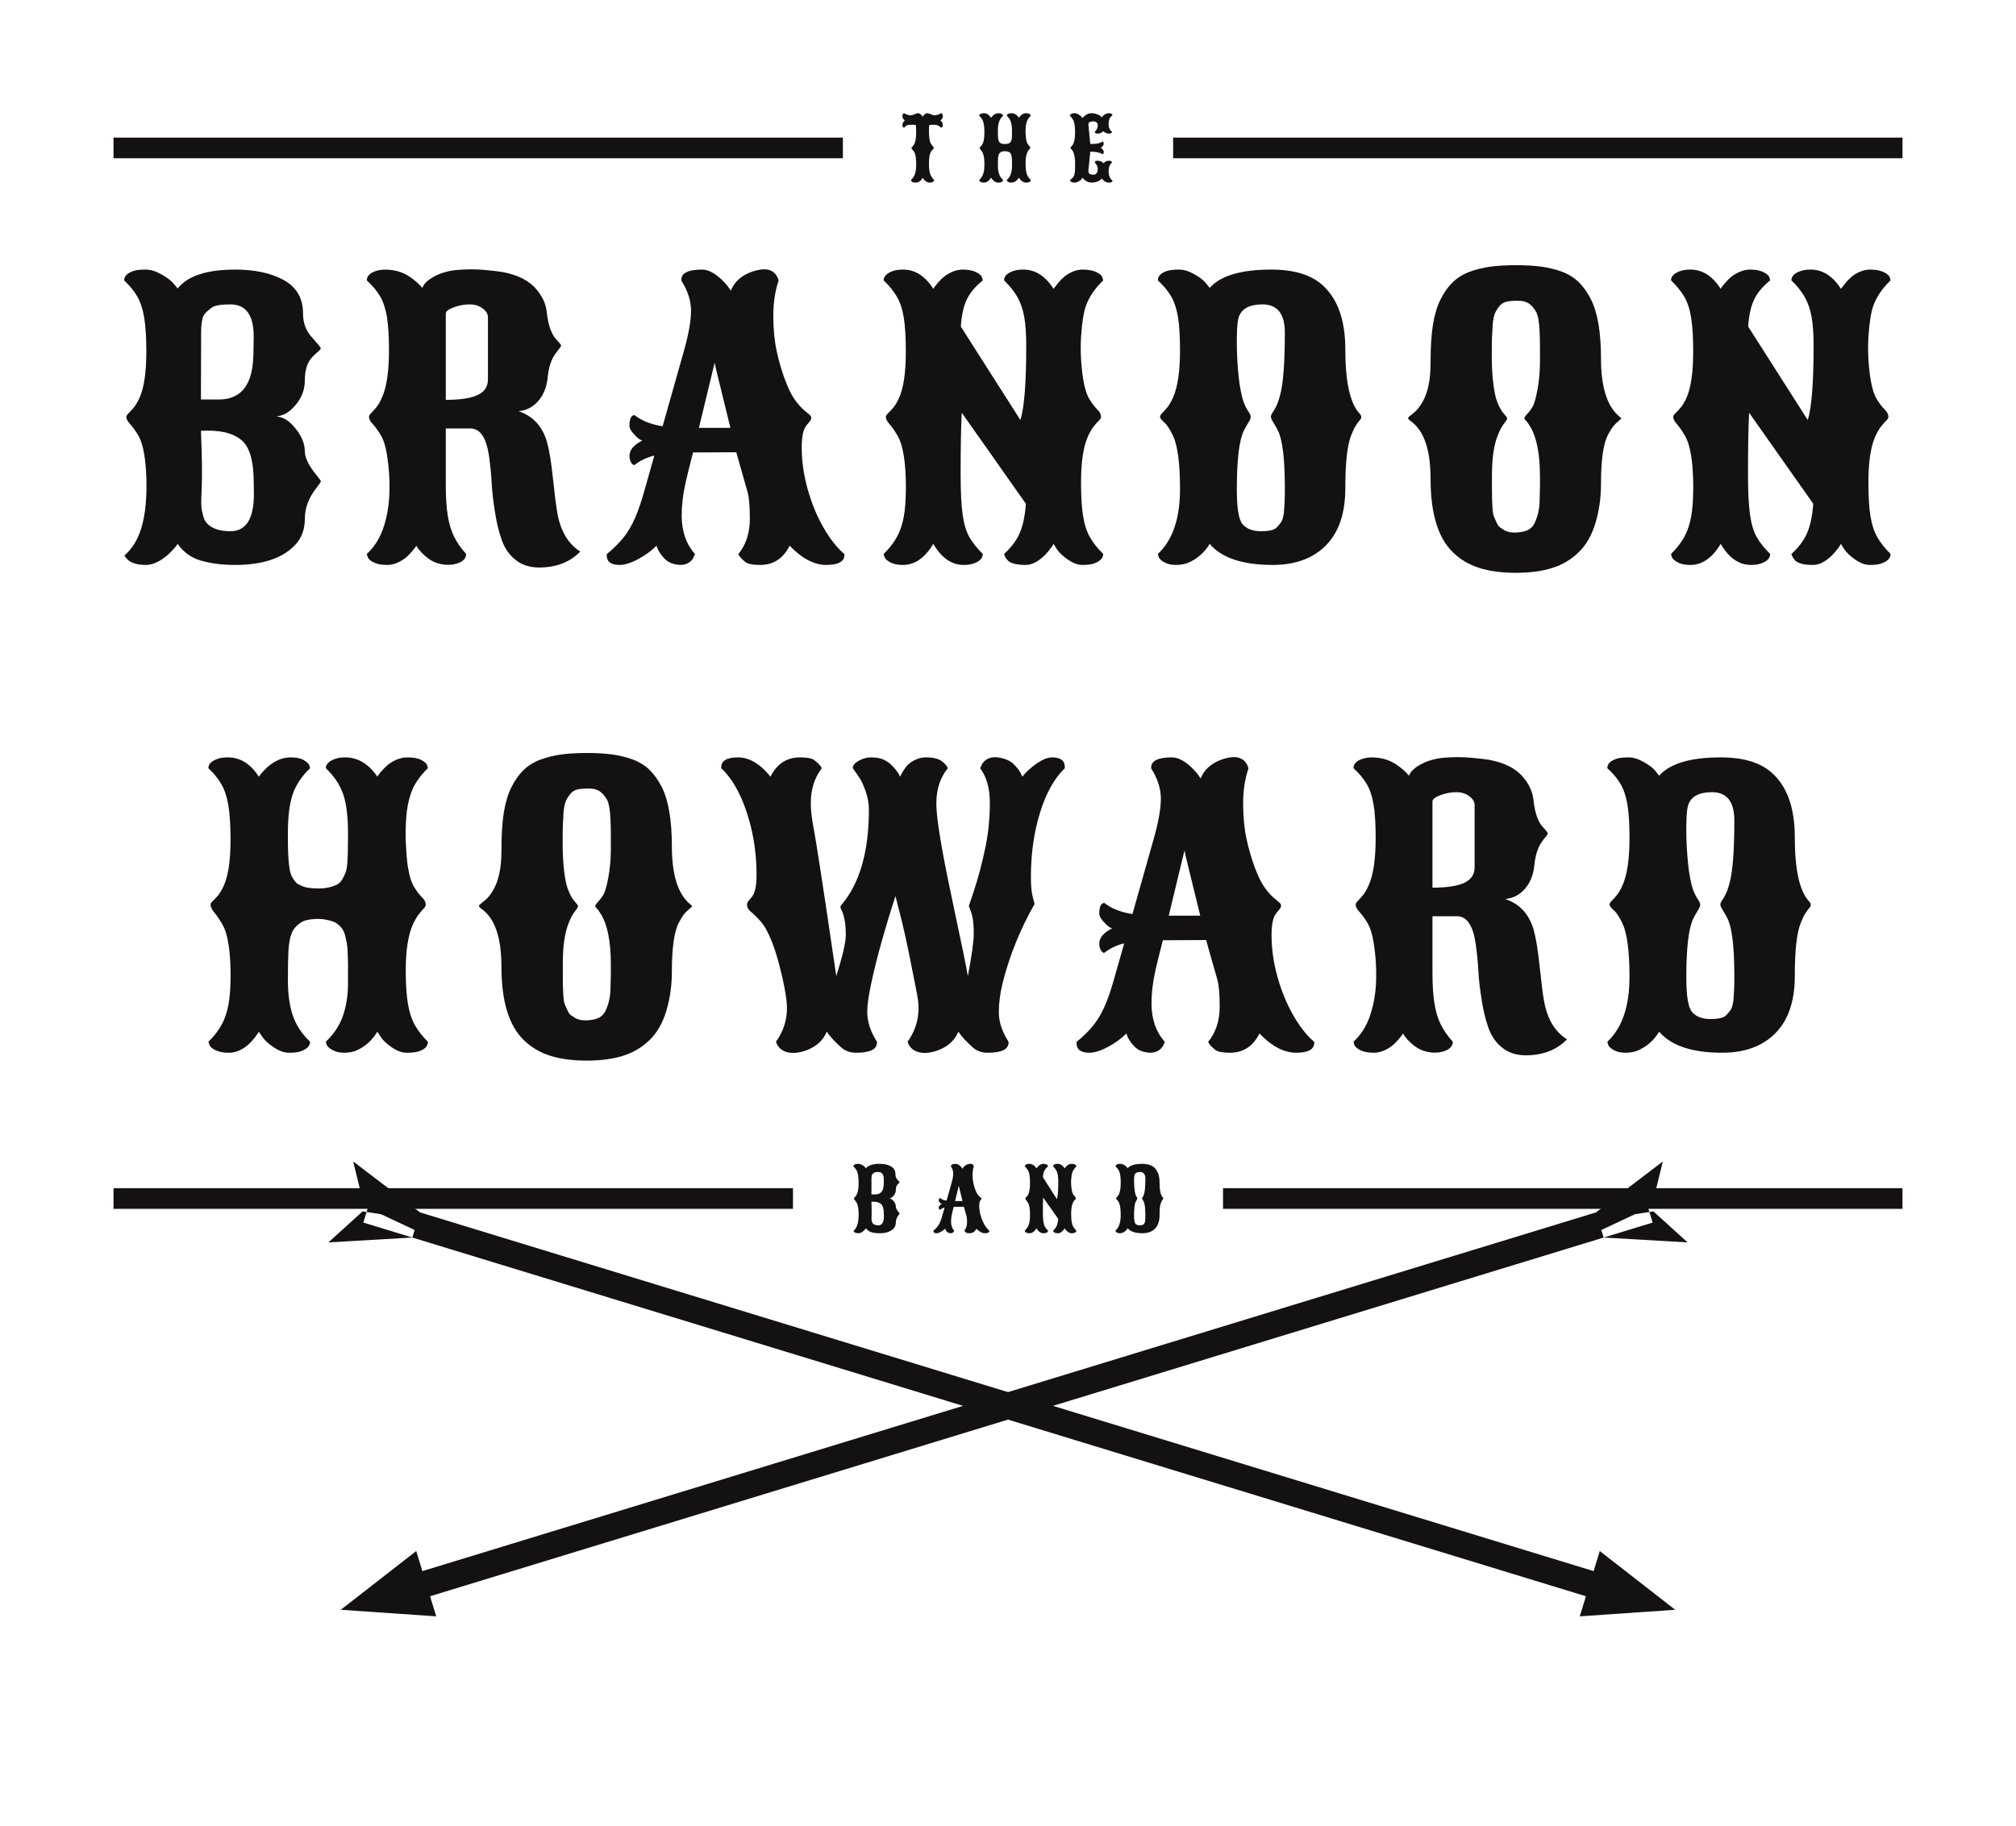
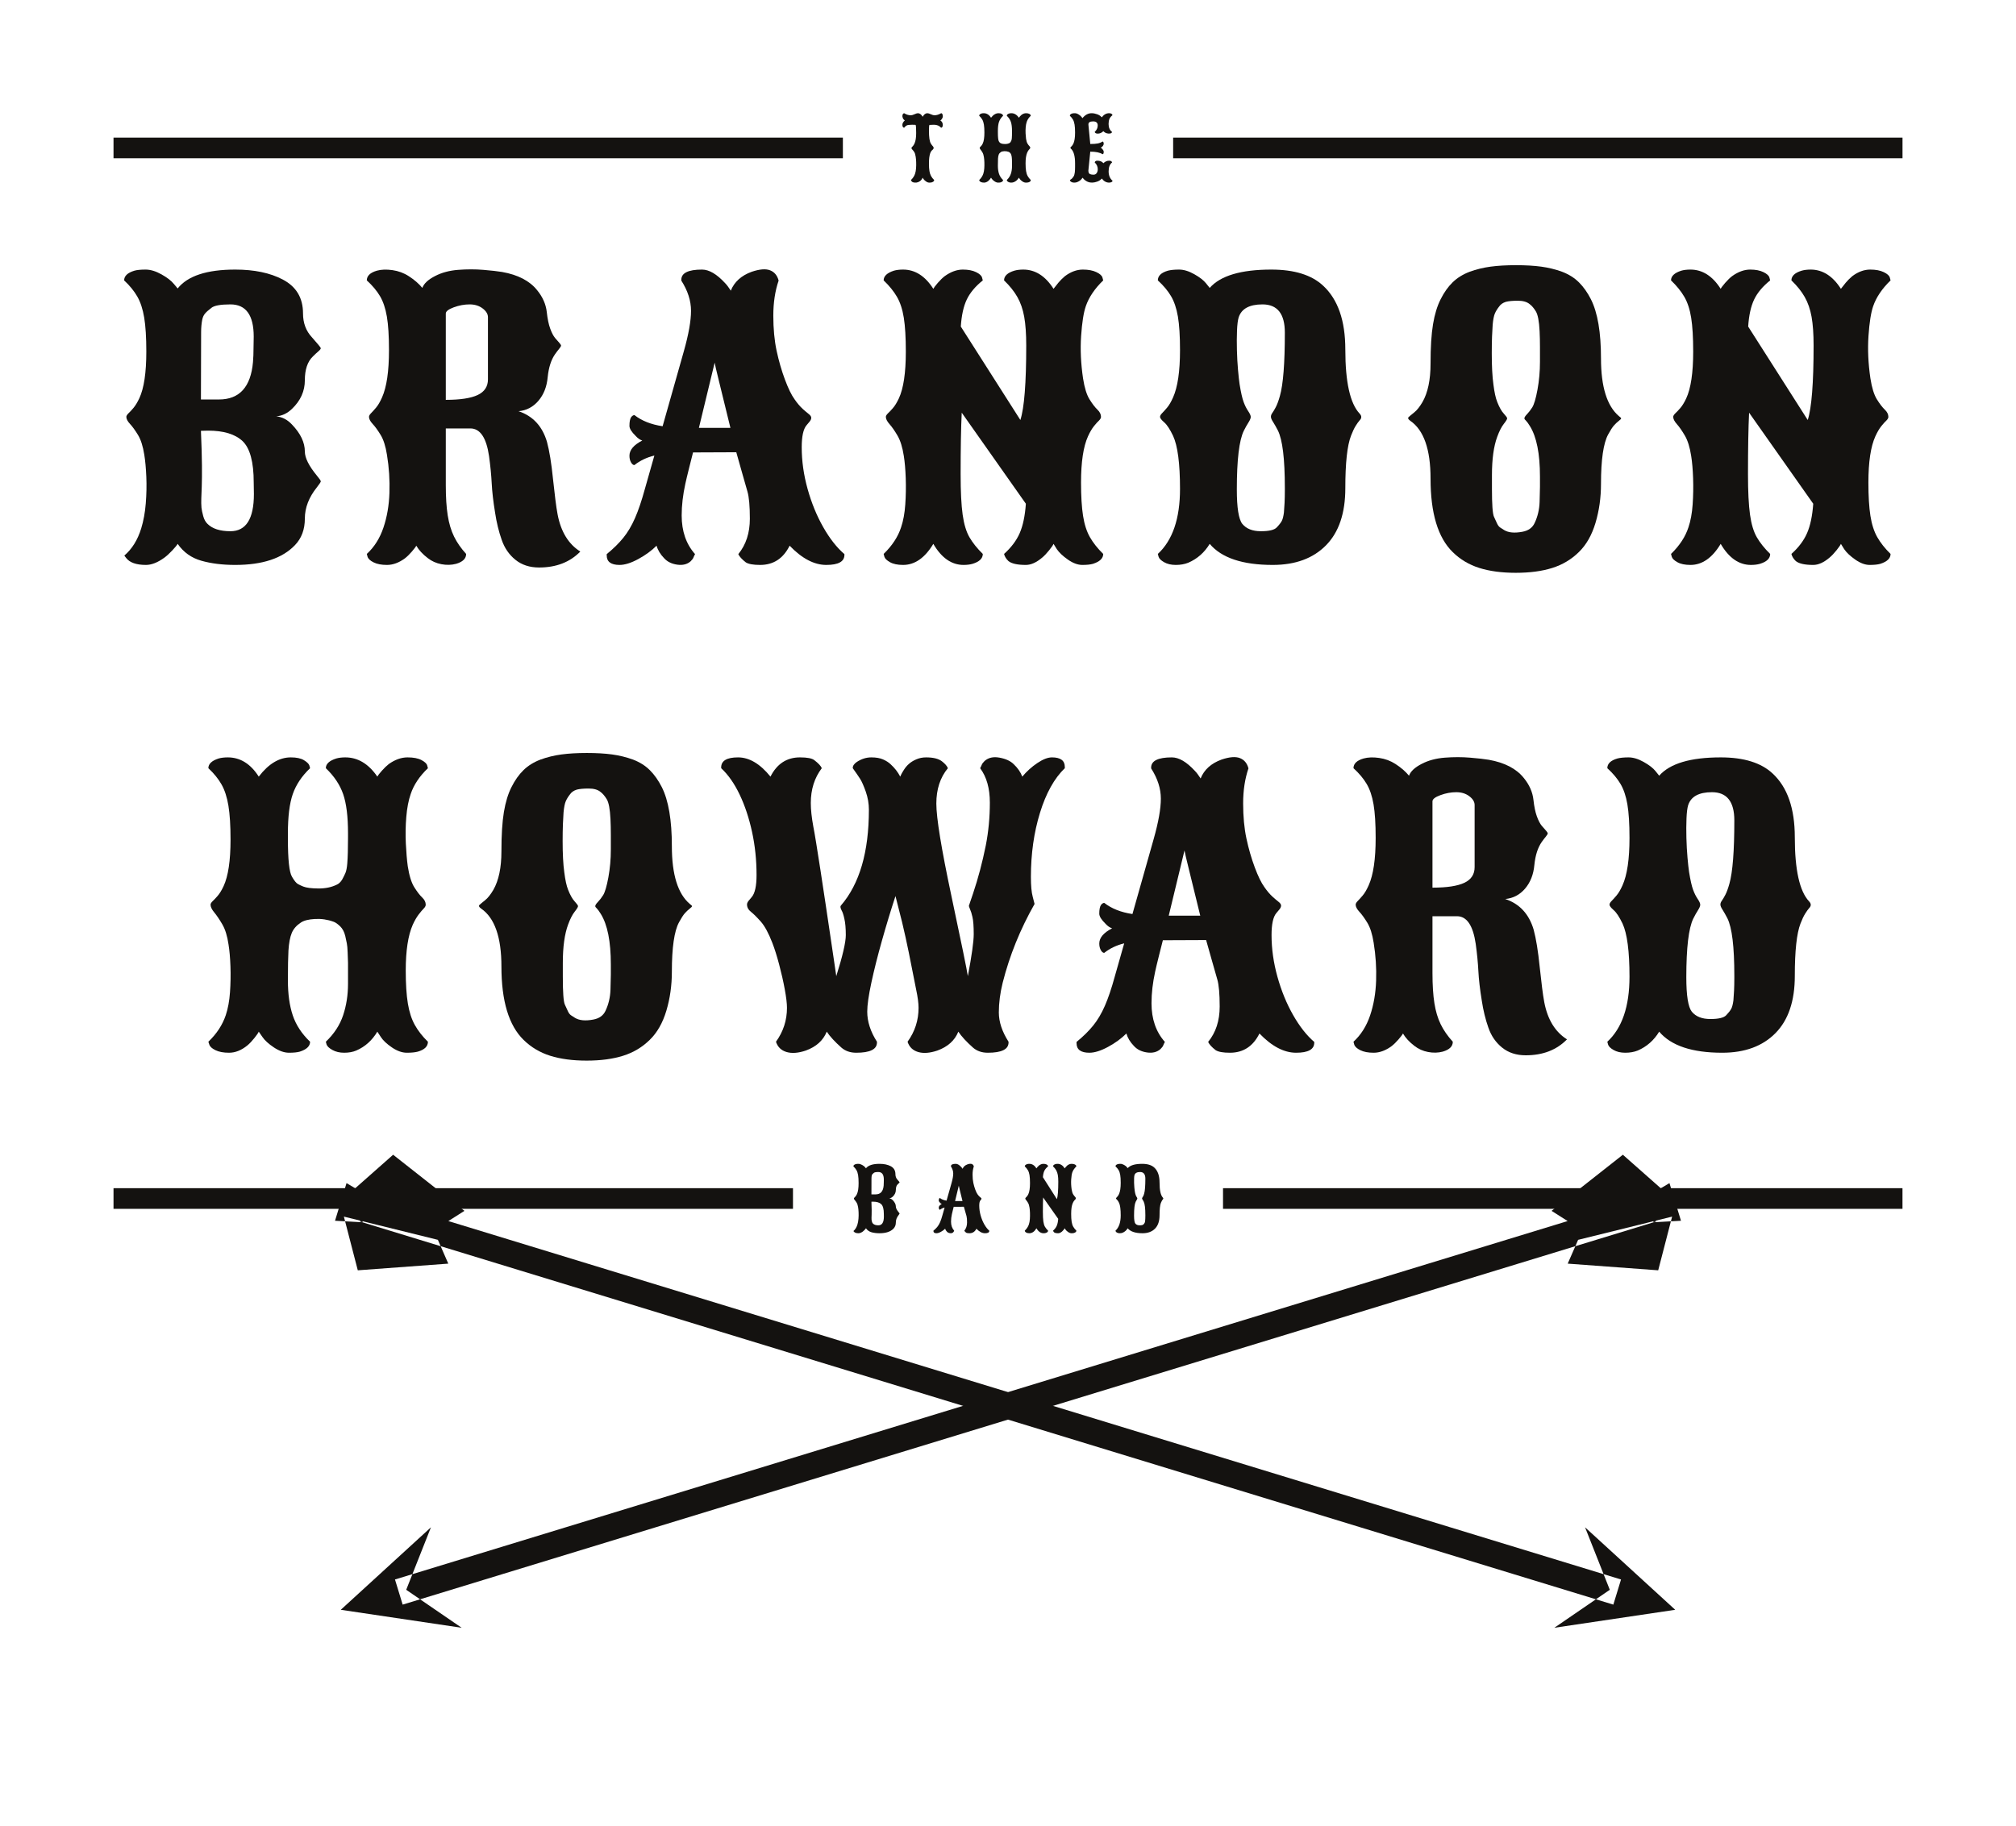
<svg xmlns="http://www.w3.org/2000/svg" viewBox="290.67 -225.81 818.66 741.89" width="819" height="742">
  <g fill="#141210">
    <path transform="translate(336.6695,0) scale(0.074442,-0.074442)" d="M177 -50Q98 -50 69 -12L59 1Q122 55 151 149Q170 211 176.0 285.5Q182 360 179.0 431.0Q176 502 168 551Q157 621 133.5 659.5Q110 698 90.0 719.5Q70 741 70 758Q70 766 81 777Q92 787 108.5 806.5Q125 826 141 860Q179 942 179 1114Q179 1230 167.5 1299.5Q156 1369 130.0 1414.5Q104 1460 58 1503Q58 1539 114 1556Q135 1562 175 1562Q215 1562 261.5 1536.0Q308 1510 329 1484L350 1459Q432 1562 664 1562Q820 1562 923 1508Q1034 1450 1034 1323Q1034 1244 1083 1192Q1131 1138 1131 1133Q1131 1127 1117.5 1115.5Q1104 1104 1088 1088Q1044 1046 1044 958Q1044 869 974 802Q936 765 888 761Q937 756 974 716Q1044 643 1044 569Q1044 517 1110 437Q1131 412 1131 406Q1131 401 1110 374Q1044 292 1044 203Q1044 114 990 58Q887 -50 664 -50Q560 -50 479.0 -27.0Q398 -4 350 65Q344 54 321.0 29.5Q298 5 278 -10Q223 -50 177 -50ZM477 853H575Q743 853 761 1057Q764 1092 764 1137L765 1196Q765 1372 638 1372Q557 1372 534 1353Q509 1334 498.5 1321.0Q488 1308 484 1288Q478 1257 478 1220ZM638 134Q766 134 766 337L765 400Q765 568 704 626Q643 683 516 683L477 682Q482 565 482.5 493.0Q483 421 481.5 379.5Q480 338 479.0 312.5Q478 287 480 262Q482 244 489.5 216.5Q497 189 513 174Q553 134 638 134Z" />
    <path transform="translate(435.1618,0) scale(0.074442,-0.074442)" d="M999 -64Q922 -64 870.0 -22.0Q818 20 795 87Q771 155 759 235Q744 327 740.5 395.5Q737 464 726 544Q704 695 624 695H490V385Q490 287 500.5 220.5Q511 154 535.0 105.0Q559 56 601 10Q601 -28 546 -44Q508 -54 466.0 -46.0Q424 -38 392 -13Q350 19 329 55Q324 45 304.5 22.5Q285 0 267 -14Q218 -50 169 -50Q124 -50 96.0 -36.0Q68 -22 63 -5L59 10Q120 66 149.5 153.0Q179 240 182.5 343.5Q186 447 169 551Q158 621 134.5 659.5Q111 698 91.0 719.5Q71 741 71 758Q71 767 82 778Q93 789 109.5 808.5Q126 828 142 864Q180 949 180 1122Q180 1238 168.5 1305.5Q157 1373 131.0 1417.0Q105 1461 59 1503Q59 1540 114 1556Q150 1566 199.0 1559.0Q248 1552 288 1526Q333 1497 362 1462Q375 1498 432 1527Q486 1555 557.5 1560.5Q629 1566 695.0 1560.5Q761 1555 797 1549Q927 1526 988 1450Q1034 1394 1041 1330Q1047 1275 1059.5 1240.5Q1072 1206 1086 1189Q1119 1153 1119 1148Q1119 1142 1108.5 1129.5Q1098 1117 1086 1100Q1054 1054 1046 975Q1039 897 995.5 846.0Q952 795 887 789Q1004 750 1042 622Q1062 548 1075 419Q1082 354 1088.0 306.0Q1094 258 1100 226Q1127 84 1224 23Q1139 -64 999 -64ZM490 851Q608 851 664.0 877.5Q720 904 720 963V1302Q720 1328 691.0 1350.0Q662 1372 620 1372Q577 1372 533.5 1356.0Q490 1340 490 1322Z" />
    <path transform="translate(538.2695,0) scale(0.074442,-0.074442)" d="M53 -50Q-17 -50 -17 2V9Q37 53 73.5 98.0Q110 143 137.5 206.0Q165 269 191 364L243 547Q181 532 134 495Q124 495 115.5 510.0Q107 525 107 546Q107 593 177 629Q158 635 141 654Q107 687 107 709Q107 742 116 756Q124 767 134 768Q194 721 288 707L404 1117Q443 1255 443 1337Q443 1419 390 1502V1506Q390 1562 503 1562Q561 1562 629 1488Q637 1480 644.5 1469.5Q652 1459 660 1447Q689 1519 774 1550Q839 1572 874.5 1558.0Q910 1544 921 1502Q892 1417 892 1311Q892 1203 910 1119Q928 1035 955.5 961.5Q983 888 1008 854Q1030 822 1053 801Q1072 784 1085.5 773.5Q1099 763 1099 753Q1099 744 1091.0 733.5Q1083 723 1073 712Q1047 681 1047 592Q1047 480 1079.0 365.0Q1111 250 1164.5 156.0Q1218 62 1280 9V5Q1280 -50 1181 -50Q1082 -50 981 55Q929 -50 820 -50Q764 -50 742 -36Q710 -11 701 9Q764 86 764 202Q764 305 751 350Q735 407 719.5 460.5Q704 514 690 565L454 564L433 481Q418 421 412 393Q392 302 392 220Q392 91 465 9Q459 -2 456.0 -10.0Q453 -18 441 -30Q413 -55 367.5 -48.5Q322 -42 296 -13Q265 19 255 55Q214 14 155.0 -18.0Q96 -50 53 -50ZM486 698H658Q618 862 596.0 951.0Q574 1040 572 1054Z" />
    <path transform="translate(645.0993,0) scale(0.074442,-0.074442)" d="M165 -50Q120 -50 93.5 -35.0Q67 -20 63 -5L59 10Q129 78 154 155Q172 208 177.0 280.0Q182 352 179.5 423.5Q177 495 169 545Q158 616 134.5 656.0Q111 696 91.0 718.5Q71 741 71 758Q71 766 82 777Q93 787 109.5 806.0Q126 825 142 859Q180 941 180 1114Q180 1230 169.0 1299.0Q158 1368 131.5 1413.5Q105 1459 59 1503Q59 1538 115 1556Q136 1562 165 1562Q263 1562 330 1457Q335 1467 354.5 1489.5Q374 1512 392 1526Q442 1562 491 1562Q535 1562 563.5 1548.0Q592 1534 596 1518L600 1503Q539 1454 512.5 1398.5Q486 1343 480 1251L805 741Q837 840 837 1148Q837 1242 826.0 1304.0Q815 1366 788.5 1412.5Q762 1459 716 1503Q716 1539 772 1556Q793 1562 821 1562Q919 1562 986 1457Q999 1474 1012.5 1490.5Q1026 1507 1048 1526Q1096 1562 1146 1562Q1191 1562 1220.0 1548.0Q1249 1534 1253 1518L1257 1503Q1187 1435 1162 1362Q1144 1310 1136.5 1200.0Q1129 1090 1147 968Q1159 891 1182.5 853.5Q1206 816 1225.5 797.5Q1245 779 1245 758Q1245 749 1234 738Q1223 728 1206.5 707.5Q1190 687 1174 652Q1136 568 1136 400Q1136 288 1147.0 218.0Q1158 148 1184.5 101.5Q1211 55 1257 10Q1257 -26 1201 -44Q1180 -50 1143 -50Q1106 -50 1064.5 -21.0Q1023 8 1004 36L986 65Q982 55 962.0 30.0Q942 5 924 -10Q877 -50 835 -50Q766 -50 740 -29Q721 -11 716 10Q775 63 801.5 124.0Q828 185 835 284L485 781Q479 658 479 445Q479 303 490.0 224.5Q501 146 527.5 100.5Q554 55 600 10Q600 -27 544 -44Q523 -50 495 -50Q397 -50 330 65Q261 -50 165 -50Z" />
    <path transform="translate(756.47,0) scale(0.074442,-0.074442)" d="M157 -50Q119 -50 93.0 -35.0Q67 -20 63 -5L59 10Q180 122 180 365Q180 573 142 655Q116 709 94 728Q71 748 71 758Q71 767 82 778Q93 789 109.5 808.5Q126 828 142 864Q180 949 180 1122Q180 1238 168.5 1305.5Q157 1373 131.0 1417.0Q105 1461 59 1503Q59 1540 114 1556Q137 1562 175 1562Q213 1562 257.5 1537.0Q302 1512 322 1487L342 1462Q430 1562 678 1562Q867 1562 961 1474Q1082 1362 1082 1126Q1082 859 1160 776Q1178 757 1160 739Q1151 729 1138.5 709.0Q1126 689 1113 655Q1082 575 1082 369Q1082 164 976.5 57.0Q871 -50 686 -50Q439 -50 342 65Q299 -6 225 -38Q195 -50 157 -50ZM621 134Q689 134 708 155Q728 176 735.5 190.5Q743 205 747 236Q749 258 750.5 288.5Q752 319 752 358V371Q752 608 714 684Q707 698 700.5 709.0Q694 720 688 730Q676 748 676 759Q676 769 684 780Q692 791 703.0 812.0Q714 833 725 872Q752 967 752 1218Q752 1372 630 1372Q523 1372 500 1301Q493 1278 491.0 1229.0Q489 1180 490.5 1122.5Q492 1065 496.5 1014.5Q501 964 505 937Q516 869 527.0 839.5Q538 810 551 791Q566 769 566 758Q566 747 553.5 727.5Q541 708 528 682Q490 604 490 362Q490 212 520 174Q553 134 621 134Z" />
    <path transform="translate(859.5777,0) scale(0.074442,-0.074442)" d="M627 -93Q512 -93 428.0 -66.5Q344 -40 283 20Q162 138 162 421Q162 661 51 737Q34 749 42.5 757.0Q51 765 73.0 782.5Q95 800 118 839Q162 916 162 1049Q162 1183 175.5 1264.0Q189 1345 217 1400Q245 1456 282.5 1492.5Q320 1529 375 1550Q430 1570 489.5 1578.0Q549 1586 628 1586Q707 1586 766.0 1578.0Q825 1570 880 1550Q935 1529 972.0 1492.0Q1009 1455 1037 1400Q1092 1291 1092 1077Q1092 845 1190 762Q1202 753 1202 750Q1202 746 1189 736Q1176 726 1163.0 711.5Q1150 697 1131 662Q1092 590 1092 392Q1092 280 1062.0 179.5Q1032 79 971 20Q910 -40 826.0 -66.5Q742 -93 627 -93ZM663 131Q712 140 730 179Q755 232 757.0 294.0Q759 356 759 376V432Q759 620 704 708Q691 729 683 737Q674 745 674 750Q674 758 688.5 773.0Q703 788 717 810Q732 834 745.5 907.0Q759 980 759 1059Q759 1112 759.0 1139.0Q759 1166 758.5 1184.0Q758 1202 757 1226Q753 1307 736.5 1334.0Q720 1361 702 1374Q680 1392 638 1392Q596 1392 573 1386Q548 1378 536 1360Q521 1341 513.0 1322.5Q505 1304 501 1262Q499 1236 497.5 1197.0Q496 1158 496 1105Q496 1000 505 935Q513 871 526 839Q543 796 561.5 776.0Q580 756 580 750Q580 743 561.5 719.5Q543 696 526 650Q497 572 497 440V365Q497 237 508 213L525 176Q532 161 541.5 154.5Q551 148 564 140Q599 119 663 131Z" />
    <path transform="translate(964.9186,0) scale(0.074442,-0.074442)" d="M165 -50Q120 -50 93.5 -35.0Q67 -20 63 -5L59 10Q129 78 154 155Q172 208 177.0 280.0Q182 352 179.5 423.5Q177 495 169 545Q158 616 134.5 656.0Q111 696 91.0 718.5Q71 741 71 758Q71 766 82 777Q93 787 109.5 806.0Q126 825 142 859Q180 941 180 1114Q180 1230 169.0 1299.0Q158 1368 131.5 1413.5Q105 1459 59 1503Q59 1538 115 1556Q136 1562 165 1562Q263 1562 330 1457Q335 1467 354.5 1489.5Q374 1512 392 1526Q442 1562 491 1562Q535 1562 563.5 1548.0Q592 1534 596 1518L600 1503Q539 1454 512.5 1398.5Q486 1343 480 1251L805 741Q837 840 837 1148Q837 1242 826.0 1304.0Q815 1366 788.5 1412.5Q762 1459 716 1503Q716 1539 772 1556Q793 1562 821 1562Q919 1562 986 1457Q999 1474 1012.5 1490.5Q1026 1507 1048 1526Q1096 1562 1146 1562Q1191 1562 1220.0 1548.0Q1249 1534 1253 1518L1257 1503Q1187 1435 1162 1362Q1144 1310 1136.5 1200.0Q1129 1090 1147 968Q1159 891 1182.5 853.5Q1206 816 1225.5 797.5Q1245 779 1245 758Q1245 749 1234 738Q1223 728 1206.5 707.5Q1190 687 1174 652Q1136 568 1136 400Q1136 288 1147.0 218.0Q1158 148 1184.5 101.5Q1211 55 1257 10Q1257 -26 1201 -44Q1180 -50 1143 -50Q1106 -50 1064.5 -21.0Q1023 8 1004 36L986 65Q982 55 962.0 30.0Q942 5 924 -10Q877 -50 835 -50Q766 -50 740 -29Q721 -11 716 10Q775 63 801.5 124.0Q828 185 835 284L485 781Q479 658 479 445Q479 303 490.0 224.5Q501 146 527.5 100.5Q554 55 600 10Q600 -27 544 -44Q523 -50 495 -50Q397 -50 330 65Q261 -50 165 -50Z" />
    <path transform="translate(370.804,198.1935) scale(0.074442,-0.074442)" d="M172 -50Q126 -50 97.5 -36.0Q69 -22 64 -5L59 10Q127 75 154 155Q172 209 177.0 280.0Q182 351 179.5 421.5Q177 492 169 541Q159 610 135.0 651.0Q111 692 91.0 716.0Q71 740 71 758Q71 766 82 777Q93 787 109.5 806.0Q126 825 142 859Q180 941 180 1113Q180 1228 168.5 1298.0Q157 1368 131.0 1414.0Q105 1460 59 1503Q59 1538 115 1556Q136 1562 165 1562Q267 1562 334 1457Q414 1562 509 1562Q555 1562 580 1547Q605 1532 610 1518L614 1503Q546 1438 519.5 1361.5Q493 1285 493 1148V1117Q493 948 515 911Q534 878 548.0 870.5Q562 863 577 857Q602 847 659.0 846.5Q716 846 759 867Q776 874 789 895Q800 915 807.0 931.5Q814 948 817 983Q819 1009 820.0 1044.0Q821 1079 821 1124V1148Q821 1285 794.5 1361.5Q768 1438 700 1503Q700 1538 757 1556Q778 1562 806 1562Q909 1562 981 1457Q986 1467 1006.0 1489.5Q1026 1512 1044 1526Q1095 1562 1146 1562Q1194 1562 1221.5 1547.5Q1249 1533 1253 1518L1257 1503Q1188 1437 1163 1362Q1145 1310 1139.0 1237.0Q1133 1164 1136.5 1092.0Q1140 1020 1147 968Q1159 891 1182.5 853.5Q1206 816 1225.5 797.5Q1245 779 1245 758Q1245 748 1234 737Q1223 726 1206.5 704.5Q1190 683 1174 648Q1136 561 1136 399Q1136 289 1147.5 219.0Q1159 149 1185.5 101.5Q1212 54 1257 10Q1257 -28 1202 -44Q1180 -50 1142 -50Q1103 -50 1060.5 -21.0Q1018 8 1000 36L981 65Q938 -7 866 -38Q838 -50 800 -50Q763 -50 736.0 -35.0Q709 -20 704 -5L700 10Q768 75 794.5 155.0Q821 235 821 326V441L819 497Q818 530 814.5 547.0Q811 564 806 587Q798 621 777.5 640.5Q757 660 742 665Q693 683 640.0 680.0Q587 677 563 660Q528 637 514.0 603.5Q500 570 496 508Q493 456 493 344Q493 233 519.5 154.0Q546 75 614 10Q614 -26 558 -44Q537 -50 499 -50Q460 -50 416.5 -21.0Q373 8 354 36L334 65Q330 55 310.0 30.0Q290 5 272 -10Q223 -50 172 -50Z" />
    <path transform="translate(482.1747,198.1935) scale(0.074442,-0.074442)" d="M627 -93Q512 -93 428.0 -66.5Q344 -40 283 20Q162 138 162 421Q162 661 51 737Q34 749 42.5 757.0Q51 765 73.0 782.5Q95 800 118 839Q162 916 162 1049Q162 1183 175.5 1264.0Q189 1345 217 1400Q245 1456 282.5 1492.5Q320 1529 375 1550Q430 1570 489.5 1578.0Q549 1586 628 1586Q707 1586 766.0 1578.0Q825 1570 880 1550Q935 1529 972.0 1492.0Q1009 1455 1037 1400Q1092 1291 1092 1077Q1092 845 1190 762Q1202 753 1202 750Q1202 746 1189 736Q1176 726 1163.0 711.5Q1150 697 1131 662Q1092 590 1092 392Q1092 280 1062.0 179.5Q1032 79 971 20Q910 -40 826.0 -66.5Q742 -93 627 -93ZM663 131Q712 140 730 179Q755 232 757.0 294.0Q759 356 759 376V432Q759 620 704 708Q691 729 683 737Q674 745 674 750Q674 758 688.5 773.0Q703 788 717 810Q732 834 745.5 907.0Q759 980 759 1059Q759 1112 759.0 1139.0Q759 1166 758.5 1184.0Q758 1202 757 1226Q753 1307 736.5 1334.0Q720 1361 702 1374Q680 1392 638 1392Q596 1392 573 1386Q548 1378 536 1360Q521 1341 513.0 1322.5Q505 1304 501 1262Q499 1236 497.5 1197.0Q496 1158 496 1105Q496 1000 505 935Q513 871 526 839Q543 796 561.5 776.0Q580 756 580 750Q580 743 561.5 719.5Q543 696 526 650Q497 572 497 440V365Q497 237 508 213L525 176Q532 161 541.5 154.5Q551 148 564 140Q599 119 663 131Z" />
    <path transform="translate(583.0491,198.1935) scale(0.074442,-0.074442)" d="M743 -50Q694 -50 662 -22Q608 26 582 65Q553 -7 468 -38Q406 -59 362.5 -46.0Q319 -33 305 10Q365 93 365 195Q365 231 353.0 296.0Q341 361 322.5 431.0Q304 501 285 550Q254 630 222.0 666.0Q190 702 168.5 719.0Q147 736 147 759Q147 768 155.0 778.5Q163 789 173 800Q199 831 199 920Q199 1042 174.5 1155.0Q150 1268 107.0 1358.5Q64 1449 6 1503V1507Q6 1562 98 1562Q190 1562 275 1457Q328 1562 436 1562Q495 1562 514 1547Q548 1521 555 1503Q495 1424 495 1313Q495 1259 509 1183Q514 1159 524.5 1094.0Q535 1029 548.5 941.5Q562 854 576.0 760.0Q590 666 602.5 582.0Q615 498 623.5 440.0Q632 382 634 368Q686 533 686 592Q686 648 678 682Q671 714 663 727Q653 747 659 753Q812 930 812 1277Q812 1326 795 1375Q778 1423 764.0 1445.0Q750 1467 724 1503V1504Q724 1522 746 1537Q784 1562 825 1562Q864 1562 889.0 1551.0Q914 1540 930 1525Q964 1494 983 1457L988 1468Q991 1475 1003.0 1494.0Q1015 1513 1030 1526Q1045 1540 1070.0 1551.0Q1095 1562 1124 1562Q1182 1562 1210 1541Q1236 1521 1243 1503Q1180 1427 1180 1310Q1180 1193 1262 807Q1344 421 1352 368Q1384 537 1384 597Q1384 662 1377 691Q1371 718 1364.0 733.0Q1357 748 1358 754Q1359 756 1360.5 760.5Q1362 765 1364 771L1380 818Q1422 943 1450 1082Q1472 1195 1472 1315Q1472 1432 1419 1503Q1425 1514 1428.0 1522.0Q1431 1530 1443 1542Q1474 1570 1525.0 1560.5Q1576 1551 1602 1525Q1635 1494 1649 1457Q1685 1500 1731.0 1531.0Q1777 1562 1811 1562Q1881 1562 1881 1510V1503Q1795 1420 1745.5 1259.5Q1696 1099 1696 910Q1696 837 1706 801L1716 762Q1598 554 1542 332Q1521 247 1521 170Q1521 93 1574 10V6Q1574 -50 1461 -50Q1412 -50 1380 -22Q1326 26 1300 65Q1271 -7 1186 -38Q1124 -59 1080.5 -46.0Q1037 -33 1023 10Q1083 93 1083 195Q1083 233 1070 294L1046 415Q1030 498 1012.0 580.5Q994 663 972 746L957 805Q919 689 883.5 563.0Q848 437 825.5 332.5Q803 228 803 174Q803 93 856 10V6Q856 -50 743 -50Z" />
    <path transform="translate(729.1097,198.1935) scale(0.074442,-0.074442)" d="M53 -50Q-17 -50 -17 2V9Q37 53 73.5 98.0Q110 143 137.5 206.0Q165 269 191 364L243 547Q181 532 134 495Q124 495 115.5 510.0Q107 525 107 546Q107 593 177 629Q158 635 141 654Q107 687 107 709Q107 742 116 756Q124 767 134 768Q194 721 288 707L404 1117Q443 1255 443 1337Q443 1419 390 1502V1506Q390 1562 503 1562Q561 1562 629 1488Q637 1480 644.5 1469.5Q652 1459 660 1447Q689 1519 774 1550Q839 1572 874.5 1558.0Q910 1544 921 1502Q892 1417 892 1311Q892 1203 910 1119Q928 1035 955.5 961.5Q983 888 1008 854Q1030 822 1053 801Q1072 784 1085.5 773.5Q1099 763 1099 753Q1099 744 1091.0 733.5Q1083 723 1073 712Q1047 681 1047 592Q1047 480 1079.0 365.0Q1111 250 1164.5 156.0Q1218 62 1280 9V5Q1280 -50 1181 -50Q1082 -50 981 55Q929 -50 820 -50Q764 -50 742 -36Q710 -11 701 9Q764 86 764 202Q764 305 751 350Q735 407 719.5 460.5Q704 514 690 565L454 564L433 481Q418 421 412 393Q392 302 392 220Q392 91 465 9Q459 -2 456.0 -10.0Q453 -18 441 -30Q413 -55 367.5 -48.5Q322 -42 296 -13Q265 19 255 55Q214 14 155.0 -18.0Q96 -50 53 -50ZM486 698H658Q618 862 596.0 951.0Q574 1040 572 1054Z" />
    <path transform="translate(835.9395,198.1935) scale(0.074442,-0.074442)" d="M999 -64Q922 -64 870.0 -22.0Q818 20 795 87Q771 155 759 235Q744 327 740.5 395.5Q737 464 726 544Q704 695 624 695H490V385Q490 287 500.5 220.5Q511 154 535.0 105.0Q559 56 601 10Q601 -28 546 -44Q508 -54 466.0 -46.0Q424 -38 392 -13Q350 19 329 55Q324 45 304.5 22.5Q285 0 267 -14Q218 -50 169 -50Q124 -50 96.0 -36.0Q68 -22 63 -5L59 10Q120 66 149.5 153.0Q179 240 182.5 343.5Q186 447 169 551Q158 621 134.5 659.5Q111 698 91.0 719.5Q71 741 71 758Q71 767 82 778Q93 789 109.5 808.5Q126 828 142 864Q180 949 180 1122Q180 1238 168.5 1305.5Q157 1373 131.0 1417.0Q105 1461 59 1503Q59 1540 114 1556Q150 1566 199.0 1559.0Q248 1552 288 1526Q333 1497 362 1462Q375 1498 432 1527Q486 1555 557.5 1560.5Q629 1566 695.0 1560.5Q761 1555 797 1549Q927 1526 988 1450Q1034 1394 1041 1330Q1047 1275 1059.5 1240.5Q1072 1206 1086 1189Q1119 1153 1119 1148Q1119 1142 1108.5 1129.5Q1098 1117 1086 1100Q1054 1054 1046 975Q1039 897 995.5 846.0Q952 795 887 789Q1004 750 1042 622Q1062 548 1075 419Q1082 354 1088.0 306.0Q1094 258 1100 226Q1127 84 1224 23Q1139 -64 999 -64ZM490 851Q608 851 664.0 877.5Q720 904 720 963V1302Q720 1328 691.0 1350.0Q662 1372 620 1372Q577 1372 533.5 1356.0Q490 1340 490 1322Z" />
    <path transform="translate(939.0471,198.1935) scale(0.074442,-0.074442)" d="M157 -50Q119 -50 93.0 -35.0Q67 -20 63 -5L59 10Q180 122 180 365Q180 573 142 655Q116 709 94 728Q71 748 71 758Q71 767 82 778Q93 789 109.5 808.5Q126 828 142 864Q180 949 180 1122Q180 1238 168.5 1305.5Q157 1373 131.0 1417.0Q105 1461 59 1503Q59 1540 114 1556Q137 1562 175 1562Q213 1562 257.5 1537.0Q302 1512 322 1487L342 1462Q430 1562 678 1562Q867 1562 961 1474Q1082 1362 1082 1126Q1082 859 1160 776Q1178 757 1160 739Q1151 729 1138.5 709.0Q1126 689 1113 655Q1082 575 1082 369Q1082 164 976.5 57.0Q871 -50 686 -50Q439 -50 342 65Q299 -6 225 -38Q195 -50 157 -50ZM621 134Q689 134 708 155Q728 176 735.5 190.5Q743 205 747 236Q749 258 750.5 288.5Q752 319 752 358V371Q752 608 714 684Q707 698 700.5 709.0Q694 720 688 730Q676 748 676 759Q676 769 684 780Q692 791 703.0 812.0Q714 833 725 872Q752 967 752 1218Q752 1372 630 1372Q523 1372 500 1301Q493 1278 491.0 1229.0Q489 1180 490.5 1122.5Q492 1065 496.5 1014.5Q501 964 505 937Q516 869 527.0 839.5Q538 810 551 791Q566 769 566 758Q566 747 553.5 727.5Q541 708 528 682Q490 604 490 362Q490 212 520 174Q553 134 621 134Z" />
    <g transform="translate(0,-152.486)">
      <path transform="translate(656.9593,0) scale(0.017494,-0.017494)" d="M632 -50Q595 -50 554.5 -21.0Q514 8 496 36L479 65Q451 -6 376 -38Q336 -54 292.5 -49.5Q249 -45 232 -29Q210 -10 207 10Q275 75 302 155Q320 209 325.5 282.5Q331 356 328.0 428.0Q325 500 317 551Q306 626 282.5 662.0Q259 698 239.0 716.5Q219 735 219 756Q219 764 230 775Q241 785 257.5 805.0Q274 825 290 860Q328 942 328 1102Q328 1262 316 1290Q316 1294 228 1294Q140 1294 108.0 1277.5Q76 1261 48 1224Q8 1234 8 1290Q8 1346 64 1393Q30 1418 16.5 1454.0Q3 1490 11.0 1521.5Q19 1553 48 1562Q126 1514 205 1514Q237 1514 289 1538Q342 1562 367 1562Q431 1562 479 1480Q525 1562 589 1562Q616 1562 668 1538Q721 1514 751 1514Q827 1514 908 1562Q932 1562 943 1524Q947 1512 947 1488Q947 1466 932 1440Q909 1401 890 1393Q935 1365 943.5 1316.0Q952 1267 934 1241Q925 1229 908 1224Q847 1294 740 1294L637 1290Q625 1278 625 1158Q625 1041 636 966Q647 893 670.5 855.0Q694 817 714.0 797.0Q734 777 734 757Q734 732 702.5 706.5Q671 681 653 628Q625 547 625 390Q625 286 636.5 217.5Q648 149 674.5 101.5Q701 54 746 10Q746 -26 690 -44Q669 -50 632 -50Z" />
      <path transform="translate(687.2645,0) scale(0.017494,-0.017494)" d="M172 -50Q126 -50 97.5 -36.0Q69 -22 64 -5L59 10Q127 75 154 155Q172 209 177.0 280.0Q182 351 179.5 421.5Q177 492 169 541Q159 610 135.0 651.0Q111 692 91.0 716.0Q71 740 71 758Q71 766 82 777Q93 787 109.5 806.0Q126 825 142 859Q180 941 180 1113Q180 1228 168.5 1298.0Q157 1368 131.0 1414.0Q105 1460 59 1503Q59 1538 115 1556Q136 1562 165 1562Q267 1562 334 1457Q414 1562 509 1562Q555 1562 580 1547Q605 1532 610 1518L614 1503Q546 1438 519.5 1361.5Q493 1285 493 1148V1117Q493 948 515 911Q534 878 548.0 870.5Q562 863 577 857Q602 847 659.0 846.5Q716 846 759 867Q776 874 789 895Q800 915 807.0 931.5Q814 948 817 983Q819 1009 820.0 1044.0Q821 1079 821 1124V1148Q821 1285 794.5 1361.5Q768 1438 700 1503Q700 1538 757 1556Q778 1562 806 1562Q909 1562 981 1457Q986 1467 1006.0 1489.5Q1026 1512 1044 1526Q1095 1562 1146 1562Q1194 1562 1221.5 1547.5Q1249 1533 1253 1518L1257 1503Q1188 1437 1163 1362Q1145 1310 1139.0 1237.0Q1133 1164 1136.5 1092.0Q1140 1020 1147 968Q1159 891 1182.5 853.5Q1206 816 1225.5 797.5Q1245 779 1245 758Q1245 748 1234 737Q1223 726 1206.5 704.5Q1190 683 1174 648Q1136 561 1136 399Q1136 289 1147.5 219.0Q1159 149 1185.5 101.5Q1212 54 1257 10Q1257 -28 1202 -44Q1180 -50 1142 -50Q1103 -50 1060.5 -21.0Q1018 8 1000 36L981 65Q938 -7 866 -38Q838 -50 800 -50Q763 -50 736.0 -35.0Q709 -20 704 -5L700 10Q768 75 794.5 155.0Q821 235 821 326V441L819 497Q818 530 814.5 547.0Q811 564 806 587Q798 621 777.5 640.5Q757 660 742 665Q693 683 640.0 680.0Q587 677 563 660Q528 637 514.0 603.5Q500 570 496 508Q493 456 493 344Q493 233 519.5 154.0Q546 75 614 10Q614 -26 558 -44Q537 -50 499 -50Q460 -50 416.5 -21.0Q373 8 354 36L334 65Q330 55 310.0 30.0Q290 5 272 -10Q223 -50 172 -50Z" />
      <path transform="translate(724.1124,0) scale(0.017494,-0.017494)" d="M158 -50Q119 -50 93.0 -35.0Q67 -20 63 -5L59 10Q108 39 124 64Q141 88 149.5 101.5Q158 115 164 143L173 189Q176 206 177.5 247.5Q179 289 179 315V399Q179 654 81 740Q60 757 81 777Q92 787 108.5 806.0Q125 825 141 859Q179 941 179 1113Q179 1228 167.5 1298.0Q156 1368 130.0 1414.0Q104 1460 58 1503Q58 1539 114 1556Q135 1562 175 1562Q215 1562 261.5 1533.0Q308 1504 329 1476L350 1447Q444 1562 562 1562Q625 1562 692.5 1537.5Q760 1513 799 1466Q871 1562 969 1562Q1036 1562 1048 1516Q998 1478 977.5 1430.0Q957 1382 957 1312Q957 1189 1038 1127Q1031 1099 996.0 1091.5Q961 1084 919.5 1094.5Q878 1105 851 1130L836 1145Q779 1088 705 1088Q646 1088 634 1127Q705 1192 705 1277Q705 1372 597 1372Q489 1372 489 1303V1294L532 847Q642 847 705.5 859.5Q769 872 817 905Q827 905 835.5 890.5Q844 876 844 855Q844 801 774 759Q793 753 811 732Q844 695 844 667Q844 618 824 612L817 610Q726 669 532 669L488 230Q488 163 528 147Q558 134 607 134Q654 134 680.0 170.5Q706 207 706 261Q706 350 635 419Q645 459 694 459Q779 459 822 416L837 401Q895 459 969 459Q1027 459 1039 419Q958 355 958 213Q958 70 1049 -6Q1049 -31 1007 -45Q989 -50 970 -50Q871 -50 800 45Q760 -2 694 -26Q632 -48 585.5 -49.0Q539 -50 510 -43Q470 -33 440.0 -14.5Q410 4 393 20Q367 44 352 64Q312 -4 228 -38Q197 -50 158 -50Z" />
    </g>
    <rect x="336.67" y="-169.90" width="296.26" height="8.39" />
    <rect x="767.08" y="-169.90" width="296.26" height="8.39" />
    <g transform="translate(0,274.382)">
      <path transform="translate(636.1824,0) scale(0.017494,-0.017494)" d="M177 -50Q98 -50 69 -12L59 1Q122 55 151 149Q170 211 176.0 285.5Q182 360 179.0 431.0Q176 502 168 551Q157 621 133.5 659.5Q110 698 90.0 719.5Q70 741 70 758Q70 766 81 777Q92 787 108.5 806.5Q125 826 141 860Q179 942 179 1114Q179 1230 167.5 1299.5Q156 1369 130.0 1414.5Q104 1460 58 1503Q58 1539 114 1556Q135 1562 175 1562Q215 1562 261.5 1536.0Q308 1510 329 1484L350 1459Q432 1562 664 1562Q820 1562 923 1508Q1034 1450 1034 1323Q1034 1244 1083 1192Q1131 1138 1131 1133Q1131 1127 1117.5 1115.5Q1104 1104 1088 1088Q1044 1046 1044 958Q1044 869 974 802Q936 765 888 761Q937 756 974 716Q1044 643 1044 569Q1044 517 1110 437Q1131 412 1131 406Q1131 401 1110 374Q1044 292 1044 203Q1044 114 990 58Q887 -50 664 -50Q560 -50 479.0 -27.0Q398 -4 350 65Q344 54 321.0 29.5Q298 5 278 -10Q223 -50 177 -50ZM477 853H575Q743 853 761 1057Q764 1092 764 1137L765 1196Q765 1372 638 1372Q557 1372 534 1353Q509 1334 498.5 1321.0Q488 1308 484 1288Q478 1257 478 1220ZM638 134Q766 134 766 337L765 400Q765 568 704 626Q643 683 516 683L477 682Q482 565 482.5 493.0Q483 421 481.5 379.5Q480 338 479.0 312.5Q478 287 480 262Q482 244 489.5 216.5Q497 189 513 174Q553 134 638 134Z" />
      <path transform="translate(670.0039,0) scale(0.017494,-0.017494)" d="M53 -50Q-17 -50 -17 2V9Q37 53 73.5 98.0Q110 143 137.5 206.0Q165 269 191 364L243 547Q181 532 134 495Q124 495 115.5 510.0Q107 525 107 546Q107 593 177 629Q158 635 141 654Q107 687 107 709Q107 742 116 756Q124 767 134 768Q194 721 288 707L404 1117Q443 1255 443 1337Q443 1419 390 1502V1506Q390 1562 503 1562Q561 1562 629 1488Q637 1480 644.5 1469.5Q652 1459 660 1447Q689 1519 774 1550Q839 1572 874.5 1558.0Q910 1544 921 1502Q892 1417 892 1311Q892 1203 910 1119Q928 1035 955.5 961.5Q983 888 1008 854Q1030 822 1053 801Q1072 784 1085.5 773.5Q1099 763 1099 753Q1099 744 1091.0 733.5Q1083 723 1073 712Q1047 681 1047 592Q1047 480 1079.0 365.0Q1111 250 1164.5 156.0Q1218 62 1280 9V5Q1280 -50 1181 -50Q1082 -50 981 55Q929 -50 820 -50Q764 -50 742 -36Q710 -11 701 9Q764 86 764 202Q764 305 751 350Q735 407 719.5 460.5Q704 514 690 565L454 564L433 481Q418 421 412 393Q392 302 392 220Q392 91 465 9Q459 -2 456.0 -10.0Q453 -18 441 -30Q413 -55 367.5 -48.5Q322 -42 296 -13Q265 19 255 55Q214 14 155.0 -18.0Q96 -50 53 -50ZM486 698H658Q618 862 596.0 951.0Q574 1040 572 1054Z" />
      <path transform="translate(705.7847,0) scale(0.017494,-0.017494)" d="M165 -50Q120 -50 93.5 -35.0Q67 -20 63 -5L59 10Q129 78 154 155Q172 208 177.0 280.0Q182 352 179.5 423.5Q177 495 169 545Q158 616 134.5 656.0Q111 696 91.0 718.5Q71 741 71 758Q71 766 82 777Q93 787 109.5 806.0Q126 825 142 859Q180 941 180 1114Q180 1230 169.0 1299.0Q158 1368 131.5 1413.5Q105 1459 59 1503Q59 1538 115 1556Q136 1562 165 1562Q263 1562 330 1457Q335 1467 354.5 1489.5Q374 1512 392 1526Q442 1562 491 1562Q535 1562 563.5 1548.0Q592 1534 596 1518L600 1503Q539 1454 512.5 1398.5Q486 1343 480 1251L805 741Q837 840 837 1148Q837 1242 826.0 1304.0Q815 1366 788.5 1412.5Q762 1459 716 1503Q716 1539 772 1556Q793 1562 821 1562Q919 1562 986 1457Q999 1474 1012.5 1490.5Q1026 1507 1048 1526Q1096 1562 1146 1562Q1191 1562 1220.0 1548.0Q1249 1534 1253 1518L1257 1503Q1187 1435 1162 1362Q1144 1310 1136.5 1200.0Q1129 1090 1147 968Q1159 891 1182.5 853.5Q1206 816 1225.5 797.5Q1245 779 1245 758Q1245 749 1234 738Q1223 728 1206.5 707.5Q1190 687 1174 652Q1136 568 1136 400Q1136 288 1147.0 218.0Q1158 148 1184.5 101.5Q1211 55 1257 10Q1257 -26 1201 -44Q1180 -50 1143 -50Q1106 -50 1064.5 -21.0Q1023 8 1004 36L986 65Q982 55 962.0 30.0Q942 5 924 -10Q877 -50 835 -50Q766 -50 740 -29Q721 -11 716 10Q775 63 801.5 124.0Q828 185 835 284L485 781Q479 658 479 445Q479 303 490.0 224.5Q501 146 527.5 100.5Q554 55 600 10Q600 -27 544 -44Q523 -50 495 -50Q397 -50 330 65Q261 -50 165 -50Z" />
      <path transform="translate(742.6326,0) scale(0.017494,-0.017494)" d="M157 -50Q119 -50 93.0 -35.0Q67 -20 63 -5L59 10Q180 122 180 365Q180 573 142 655Q116 709 94 728Q71 748 71 758Q71 767 82 778Q93 789 109.5 808.5Q126 828 142 864Q180 949 180 1122Q180 1238 168.5 1305.5Q157 1373 131.0 1417.0Q105 1461 59 1503Q59 1540 114 1556Q137 1562 175 1562Q213 1562 257.5 1537.0Q302 1512 322 1487L342 1462Q430 1562 678 1562Q867 1562 961 1474Q1082 1362 1082 1126Q1082 859 1160 776Q1178 757 1160 739Q1151 729 1138.5 709.0Q1126 689 1113 655Q1082 575 1082 369Q1082 164 976.5 57.0Q871 -50 686 -50Q439 -50 342 65Q299 -6 225 -38Q195 -50 157 -50ZM621 134Q689 134 708 155Q728 176 735.5 190.5Q743 205 747 236Q749 258 750.5 288.5Q752 319 752 358V371Q752 608 714 684Q707 698 700.5 709.0Q694 720 688 730Q676 748 676 759Q676 769 684 780Q692 791 703.0 812.0Q714 833 725 872Q752 967 752 1218Q752 1372 630 1372Q523 1372 500 1301Q493 1278 491.0 1229.0Q489 1180 490.5 1122.5Q492 1065 496.5 1014.5Q501 964 505 937Q516 869 527.0 839.5Q538 810 551 791Q566 769 566 758Q566 747 553.5 727.5Q541 708 528 682Q490 604 490 362Q490 212 520 174Q553 134 621 134Z" />
    </g>
    <rect x="336.67" y="256.95" width="275.99" height="8.39" />
    <rect x="787.34" y="256.95" width="275.99" height="8.39" />
    <g transform="translate(700.00,345.39) rotate(17.00) scale(1,1)">
-       <path d="M -272.19 -5.34 L 247.11 -5.34 L 247.11 5.34 L -272.19 5.34 Z M 283.40 0.00 L 247.11 -13.87 L 247.11 13.87 Z M -283.40 -17.20 L -251.38 -5.34 L -251.38 2.13 L -273.79 -1.07 Z M -283.40 17.20 L -251.38 5.34 L -251.38 -2.13 L -273.79 1.07 Z" />
+       <path d="M -273.58 -5.34 L 258.75 -5.34 L 258.75 5.34 L -273.58 5.34 Z M 283.40 0.00 L 238.58 -21.34 L 255.61 0.00 L 238.58 21.34 Z M -283.40 -8.00 L -272.60 -5.34 L -272.60 5.34 L -283.40 8.00 Z M -280.45 -5.34 L -268.67 -24.55 L -234.31 -11.21 L -241.18 -3.20 Z M -280.45 5.34 L -268.67 24.55 L -234.31 11.21 L -241.18 3.20 Z" />
    </g>
    <g transform="translate(700.00,345.39) rotate(-17.00) scale(-1,1)">
-       <path d="M -272.19 -5.34 L 247.11 -5.34 L 247.11 5.34 L -272.19 5.34 Z M 283.40 0.00 L 247.11 -13.87 L 247.11 13.87 Z M -283.40 -17.20 L -251.38 -5.34 L -251.38 2.13 L -273.79 -1.07 Z M -283.40 17.20 L -251.38 5.34 L -251.38 -2.13 L -273.79 1.07 Z" />
+       <path d="M -273.58 -5.34 L 258.75 -5.34 L 258.75 5.34 L -273.58 5.34 Z M 283.40 0.00 L 238.58 -21.34 L 255.61 0.00 L 238.58 21.34 Z M -283.40 -8.00 L -272.60 -5.34 L -272.60 5.34 L -283.40 8.00 Z M -280.45 -5.34 L -268.67 -24.55 L -234.31 -11.21 L -241.18 -3.20 Z M -280.45 5.34 L -268.67 24.55 L -234.31 11.21 L -241.18 3.20 Z" />
    </g>
  </g>
</svg>
